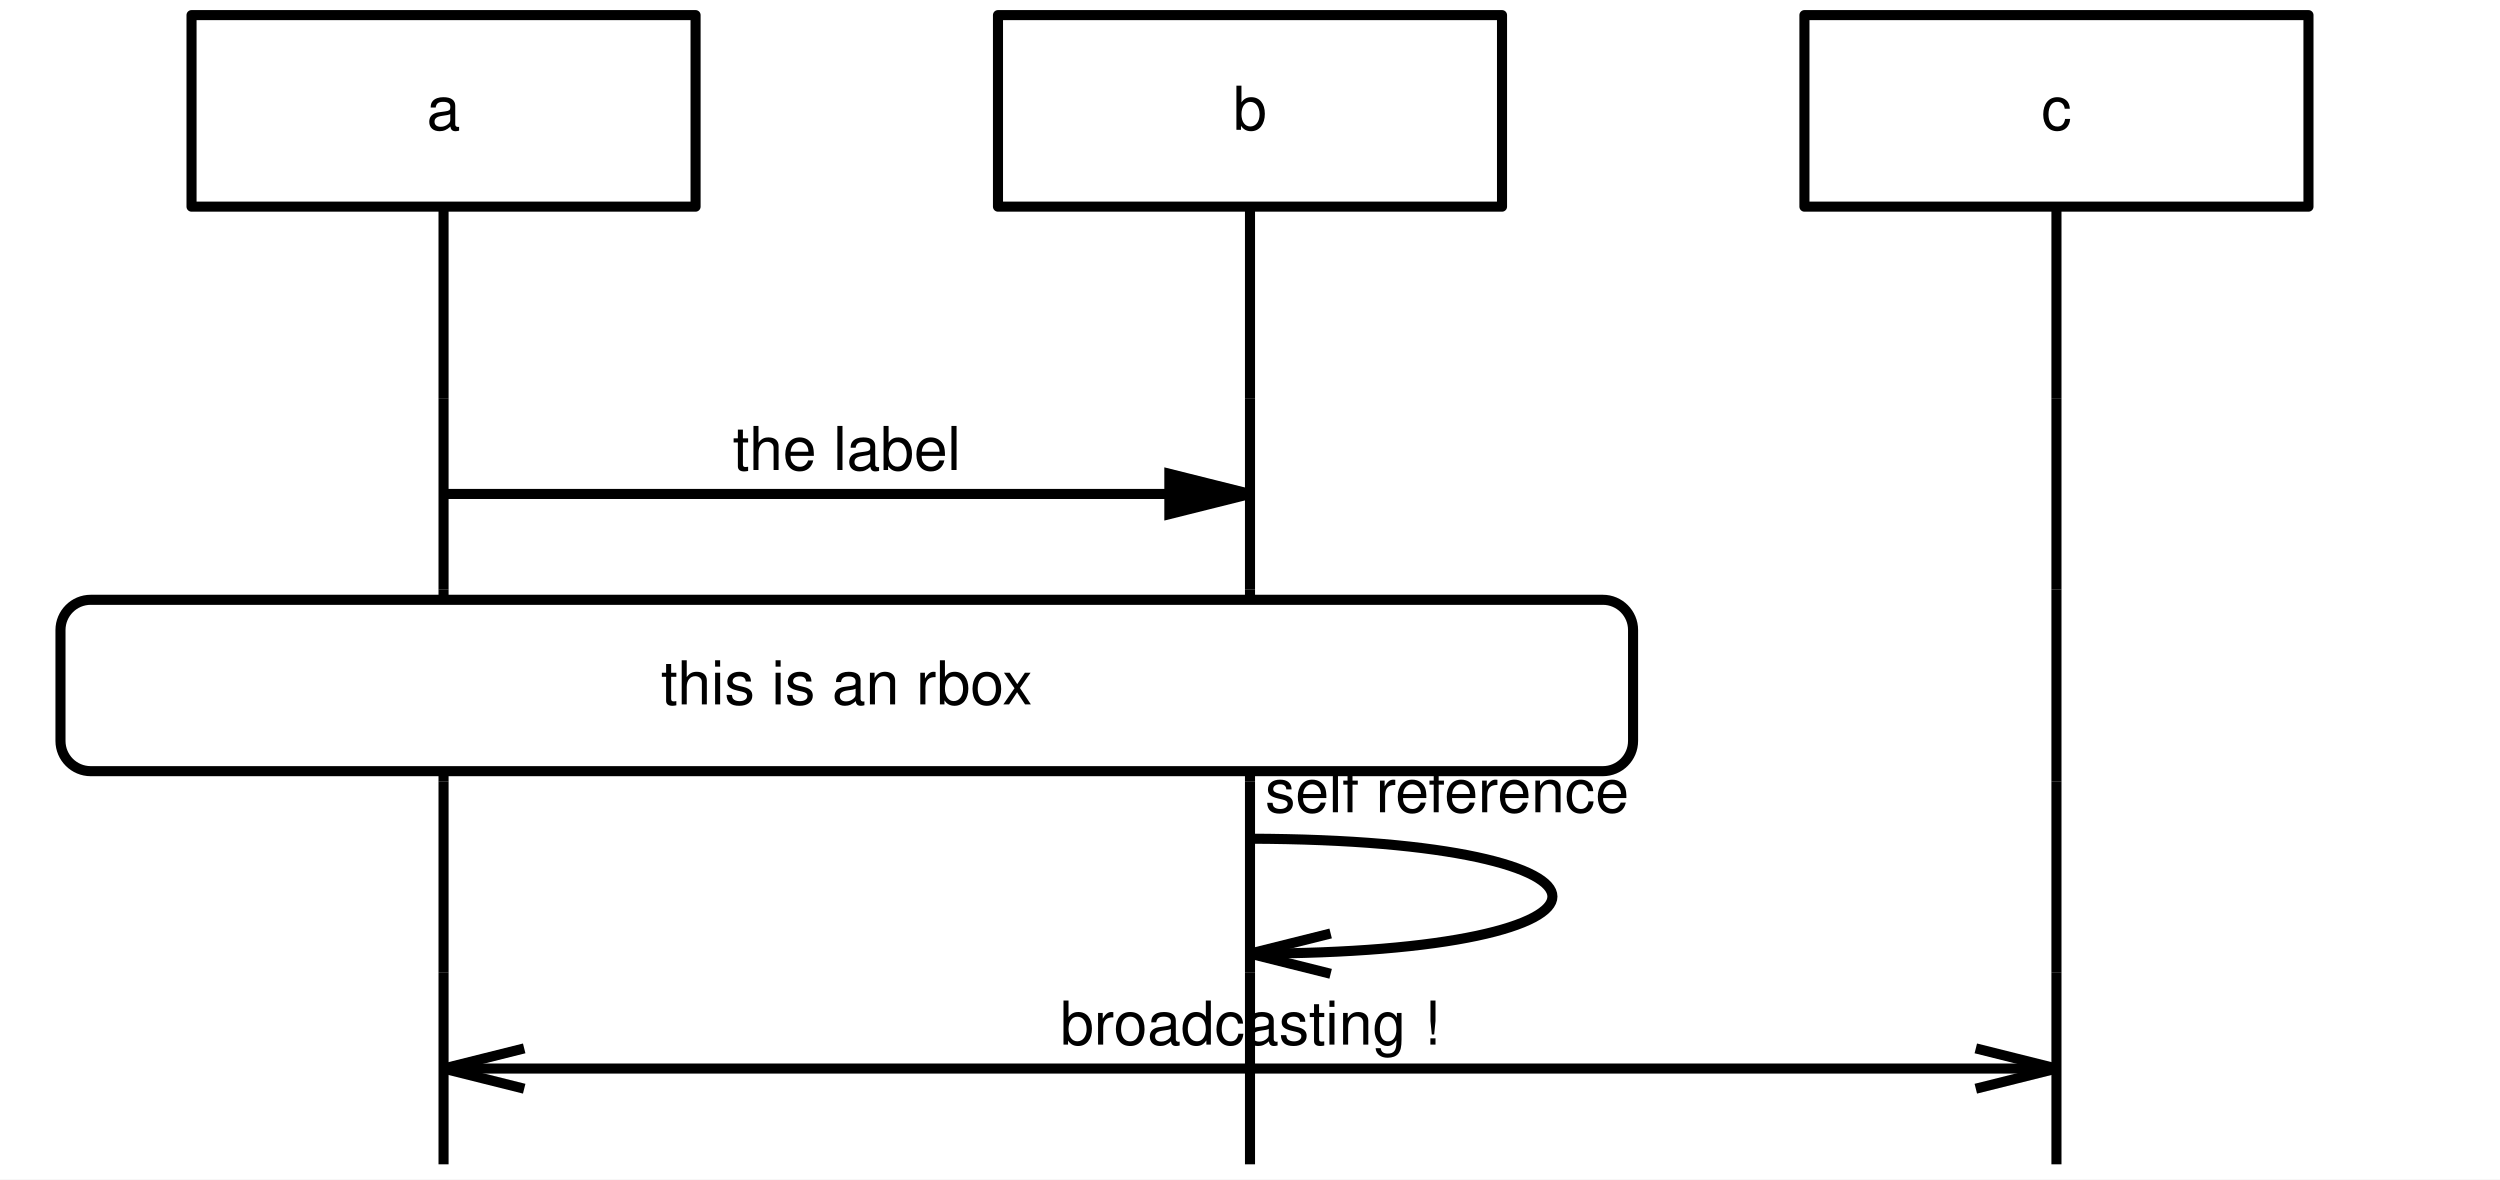
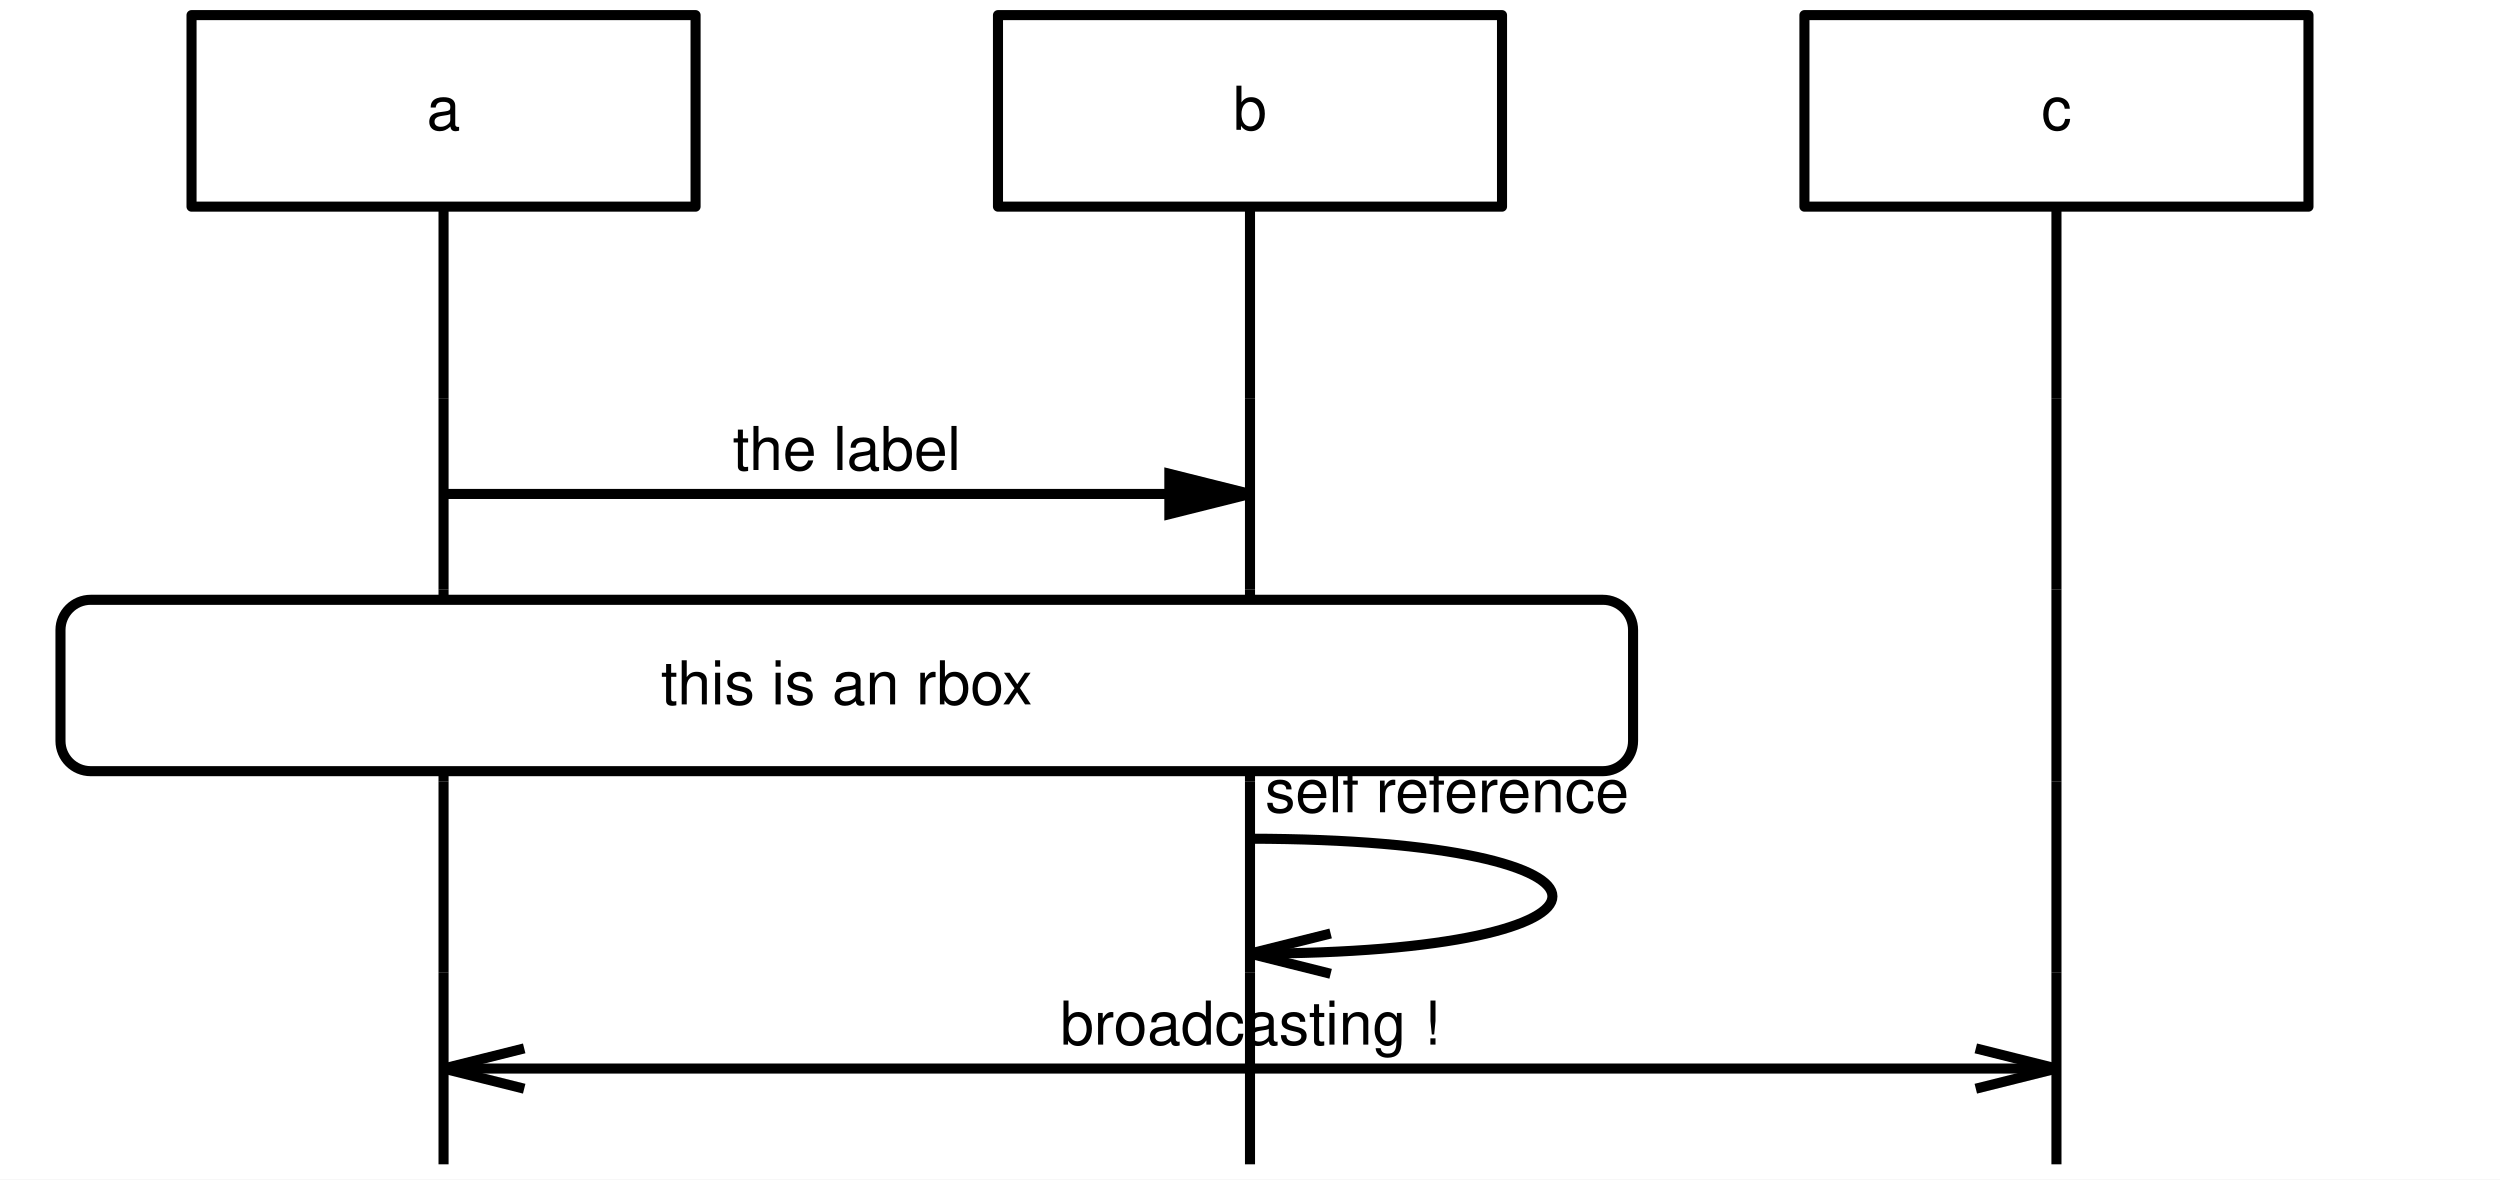
- <svg xmlns="http://www.w3.org/2000/svg" xmlns:xlink="http://www.w3.org/1999/xlink" version="1.1" id="mscgen_js-svg-__svg" class="mscgen_js-svg-__svg" width="496" height="234" viewBox="0 0 496 234">
+ <svg xmlns="http://www.w3.org/2000/svg" version="1.1" id="mscgen_js-svg-__svg" class="mscgen_js-svg-__svg" width="496" height="234" viewBox="0 0 496 234">
  <defs>
    <style type="text/css">svg.mscgen_js-svg-__svg{font-family:Helvetica,sans-serif;font-size:12px;font-weight:normal;font-style:normal;text-decoration:none;background-color:white;stroke:black;stroke-width:2;color:black}.mscgen_js-svg-__svg path, .mscgen_js-svg-__svg rect{fill:none;color:black;stroke:black}.mscgen_js-svg-__svg .label-text-background{fill:white;stroke:white;stroke-width:0}.mscgen_js-svg-__svg .bglayer{fill:white;stroke:white;stroke-width:0}.mscgen_js-svg-__svg line{stroke:black}.mscgen_js-svg-__svg .return, .mscgen_js-svg-__svg .comment{stroke-dasharray:5,3}.mscgen_js-svg-__svg .inline_expression_divider{stroke-dasharray:10,5}.mscgen_js-svg-__svg text{color:inherit;stroke:none;text-anchor:middle}.mscgen_js-svg-__svg text.entity-text{text-decoration:underline}.mscgen_js-svg-__svg text.anchor-start{text-anchor:start}.mscgen_js-svg-__svg .arrow-marker{overflow:visible}.mscgen_js-svg-__svg .arrow-style{stroke-width:1}.mscgen_js-svg-__svg .arcrow, .mscgen_js-svg-__svg .arcrowomit, .mscgen_js-svg-__svg .emphasised{stroke-linecap:butt}.mscgen_js-svg-__svg .arcrowomit{stroke-dasharray:2,2;}.mscgen_js-svg-__svg .box, .mscgen_js-svg-__svg .entity{fill:white;stroke-linejoin:round}.mscgen_js-svg-__svg .inherit{stroke:inherit;color:inherit}.mscgen_js-svg-__svg .inherit-fill{fill:inherit}.mscgen_js-svg-__svg .watermark{stroke:black;color:black;fill:black;font-size:48pt;font-weight:bold;opacity:0.14}</style>
    <marker orient="auto" id="mscgen_js-svg-__svgcallback-black" class="arrow-marker" viewBox="0 0 10 10" refX="9" refY="3" markerUnits="strokeWidth" markerWidth="10" markerHeight="10">
      <path d="M 1,1 l 8,2 l-8,2" class="arrow-style" style="stroke-dasharray:100,1;stroke:black" />
    </marker>
    <marker orient="auto" id="mscgen_js-svg-__svgcallback-l-black" class="arrow-marker" viewBox="0 0 10 10" refX="9" refY="3" markerUnits="strokeWidth" markerWidth="10" markerHeight="10">
      <path d="M17,1 l-8,2 l 8,2" class="arrow-style" style="stroke-dasharray:100,1;stroke:black" />
    </marker>
    <marker orient="auto" id="mscgen_js-svg-__svgmethod-black" class="arrow-marker" viewBox="0 0 10 10" refX="9" refY="3" markerUnits="strokeWidth" markerWidth="10" markerHeight="10">
      <polygon points="1,1  9,3  1,5" class="arrow-style" stroke="black" fill="black" />
    </marker>
    <marker orient="auto" id="mscgen_js-svg-__svgmethod-l-black" class="arrow-marker" viewBox="0 0 10 10" refX="9" refY="3" markerUnits="strokeWidth" markerWidth="10" markerHeight="10">
      <polygon points="17,1 9,3 17,5" class="arrow-style" stroke="black" fill="black" />
    </marker>
-     <g id="mscgen_js-svg-__svg__defs">
-       <g id="mscgen_js-svg-__svg0_0">
-         <line x1="50" y1="0" x2="210" y2="0" class="arc directional method" style="stroke:black" marker-end="url(#mscgen_js-svg-__svgmethod-black)" />
-         <g>
-           <rect width="15" height="15" x="2" y="2" class="label-text-background" />
-           <text x="130" y="-4.75" class="directional-text method-text ">
-             <tspan>the label</tspan>
-           </text>
-         </g>
-       </g>
-       <g id="mscgen_js-svg-__svg1_0">
-         <rect width="312" height="34" x="-26" y="-17" rx="6" ry="6" class="box rbox" />
-         <g>
-           <text x="130" y="3.75" class="box-text rbox-text ">
-             <tspan>this is an rbox</tspan>
-           </text>
-         </g>
-       </g>
-       <g id="mscgen_js-svg-__svg2_0">
-         <path d="M210,-7.6 C290,-7.4 290,15.2 210,15.2 " class="arc directional callback" style="stroke:black" marker-end="url(#mscgen_js-svg-__svgcallback-black)" />
-         <g>
-           <rect width="15" height="15" x="2" y="2" class="label-text-background" />
-           <text x="213" y="-12.85" class="directional-text callback-text anchor-start ">
-             <tspan>self reference</tspan>
-           </text>
-         </g>
-       </g>
-       <g id="mscgen_js-svg-__svg3_0bc0">
-         <line x1="210" y1="0" x2="50" y2="0" class="arc directional callback" style="stroke:black" marker-end="url(#mscgen_js-svg-__svgcallback-black)" />
-         <g />
-       </g>
-       <g id="mscgen_js-svg-__svg3_0bc2">
-         <line x1="210" y1="0" x2="370" y2="0" class="arc directional callback" style="stroke:black" marker-end="url(#mscgen_js-svg-__svgcallback-black)" />
-         <g />
-       </g>
-       <g id="mscgen_js-svg-__svg3_0_lbl">
-         <rect width="15" height="15" x="2" y="2" class="label-text-background" />
-         <text x="210" y="-4.75" class="directional-text callback-text ">
-           <tspan>broadcasting !</tspan>
-         </text>
-       </g>
-     </g>
+     <g id="mscgen_js-svg-__svg__defs" />
  </defs>
  <g id="mscgen_js-svg-__svg__body" transform="translate(38,3) scale(1,1)">
    <g id="mscgen_js-svg-__svg__background">
      <rect width="496" height="234" x="-38" y="-3" class="bglayer" />
    </g>
    <g id="mscgen_js-svg-__svg__arcspanlayer" />
    <g id="mscgen_js-svg-__svg__lifelinelayer">
      <g>
        <line x1="50" y1="38" x2="50" y2="76" class="arcrow" />
        <line x1="210" y1="38" x2="210" y2="76" class="arcrow" />
        <line x1="370" y1="38" x2="370" y2="76" class="arcrow" />
      </g>
      <g>
        <line x1="50" y1="76" x2="50" y2="114" class="arcrow" />
        <line x1="210" y1="76" x2="210" y2="114" class="arcrow" />
        <line x1="370" y1="76" x2="370" y2="114" class="arcrow" />
      </g>
      <g>
        <line x1="50" y1="114" x2="50" y2="152" class="arcrow" />
        <line x1="210" y1="114" x2="210" y2="152" class="arcrow" />
        <line x1="370" y1="114" x2="370" y2="152" class="arcrow" />
      </g>
      <g>
        <line x1="50" y1="152" x2="50" y2="190" class="arcrow" />
        <line x1="210" y1="152" x2="210" y2="190" class="arcrow" />
        <line x1="370" y1="152" x2="370" y2="190" class="arcrow" />
      </g>
      <g>
        <line x1="50" y1="190" x2="50" y2="228" class="arcrow" />
        <line x1="210" y1="190" x2="210" y2="228" class="arcrow" />
        <line x1="370" y1="190" x2="370" y2="228" class="arcrow" />
      </g>
    </g>
    <g id="mscgen_js-svg-__svg__sequencelayer">
      <g id="mscgen_js-svg-__svgentities">
        <g>
          <rect width="100" height="38" class="entity" />
          <g>
            <text x="50" y="22.75" class="entity-text ">
              <tspan>a</tspan>
            </text>
          </g>
        </g>
        <g>
          <rect width="100" height="38" x="160" class="entity" />
          <g>
            <text x="210" y="22.75" class="entity-text ">
              <tspan>b</tspan>
            </text>
          </g>
        </g>
        <g>
          <rect width="100" height="38" x="320" class="entity" />
          <g>
            <text x="370" y="22.75" class="entity-text ">
              <tspan>c</tspan>
            </text>
          </g>
        </g>
      </g>
-       <use x="0" y="95" xlink:href="#mscgen_js-svg-__svg0_0" />
-       <use x="0" y="171" xlink:href="#mscgen_js-svg-__svg2_0" />
-       <use x="0" y="209" xlink:href="#mscgen_js-svg-__svg3_0bc0" />
-       <use x="0" y="209" xlink:href="#mscgen_js-svg-__svg3_0bc2" />
-       <use x="0" y="209" xlink:href="#mscgen_js-svg-__svg3_0_lbl" />
+       <g>
+         <line x1="50" y1="95" x2="210" y2="95" class="arc directional method" style="stroke:black" marker-end="url(#mscgen_js-svg-__svgmethod-black)" />
+         <g>
+           <rect width="15" height="15" x="2" y="2" class="label-text-background" />
+           <text x="130" y="90.25" class="directional-text method-text ">
+             <tspan>the label</tspan>
+           </text>
+         </g>
+       </g>
+       <g>
+         <path d="M210,163.4 C290,163.5 290,186.2 210,186.2 " class="arc directional callback" style="stroke:black" marker-end="url(#mscgen_js-svg-__svgcallback-black)" />
+         <g>
+           <rect width="15" height="15" x="2" y="2" class="label-text-background" />
+           <text x="213" y="158.15" class="directional-text callback-text anchor-start ">
+             <tspan>self reference</tspan>
+           </text>
+         </g>
+       </g>
+       <g>
+         <line x1="210" y1="209" x2="50" y2="209" class="arc directional callback" style="stroke:black" marker-end="url(#mscgen_js-svg-__svgcallback-black)" />
+         <g />
+       </g>
+       <g>
+         <line x1="210" y1="209" x2="370" y2="209" class="arc directional callback" style="stroke:black" marker-end="url(#mscgen_js-svg-__svgcallback-black)" />
+         <g />
+       </g>
+       <g>
+         <rect width="15" height="15" x="2" y="2" class="label-text-background" />
+         <text x="210" y="204.25" class="directional-text callback-text ">
+           <tspan>broadcasting !</tspan>
+         </text>
+       </g>
    </g>
    <g id="mscgen_js-svg-__svg__notelayer">
-       <use x="0" y="133" xlink:href="#mscgen_js-svg-__svg1_0" />
+       <g>
+         <rect width="312" height="34" x="-26" y="116" rx="6" ry="6" class="box rbox" />
+         <g>
+           <text x="130" y="136.75" class="box-text rbox-text ">
+             <tspan>this is an rbox</tspan>
+           </text>
+         </g>
+       </g>
    </g>
    <g id="mscgen_js-svg-__svg__watermark" />
  </g>
</svg>
